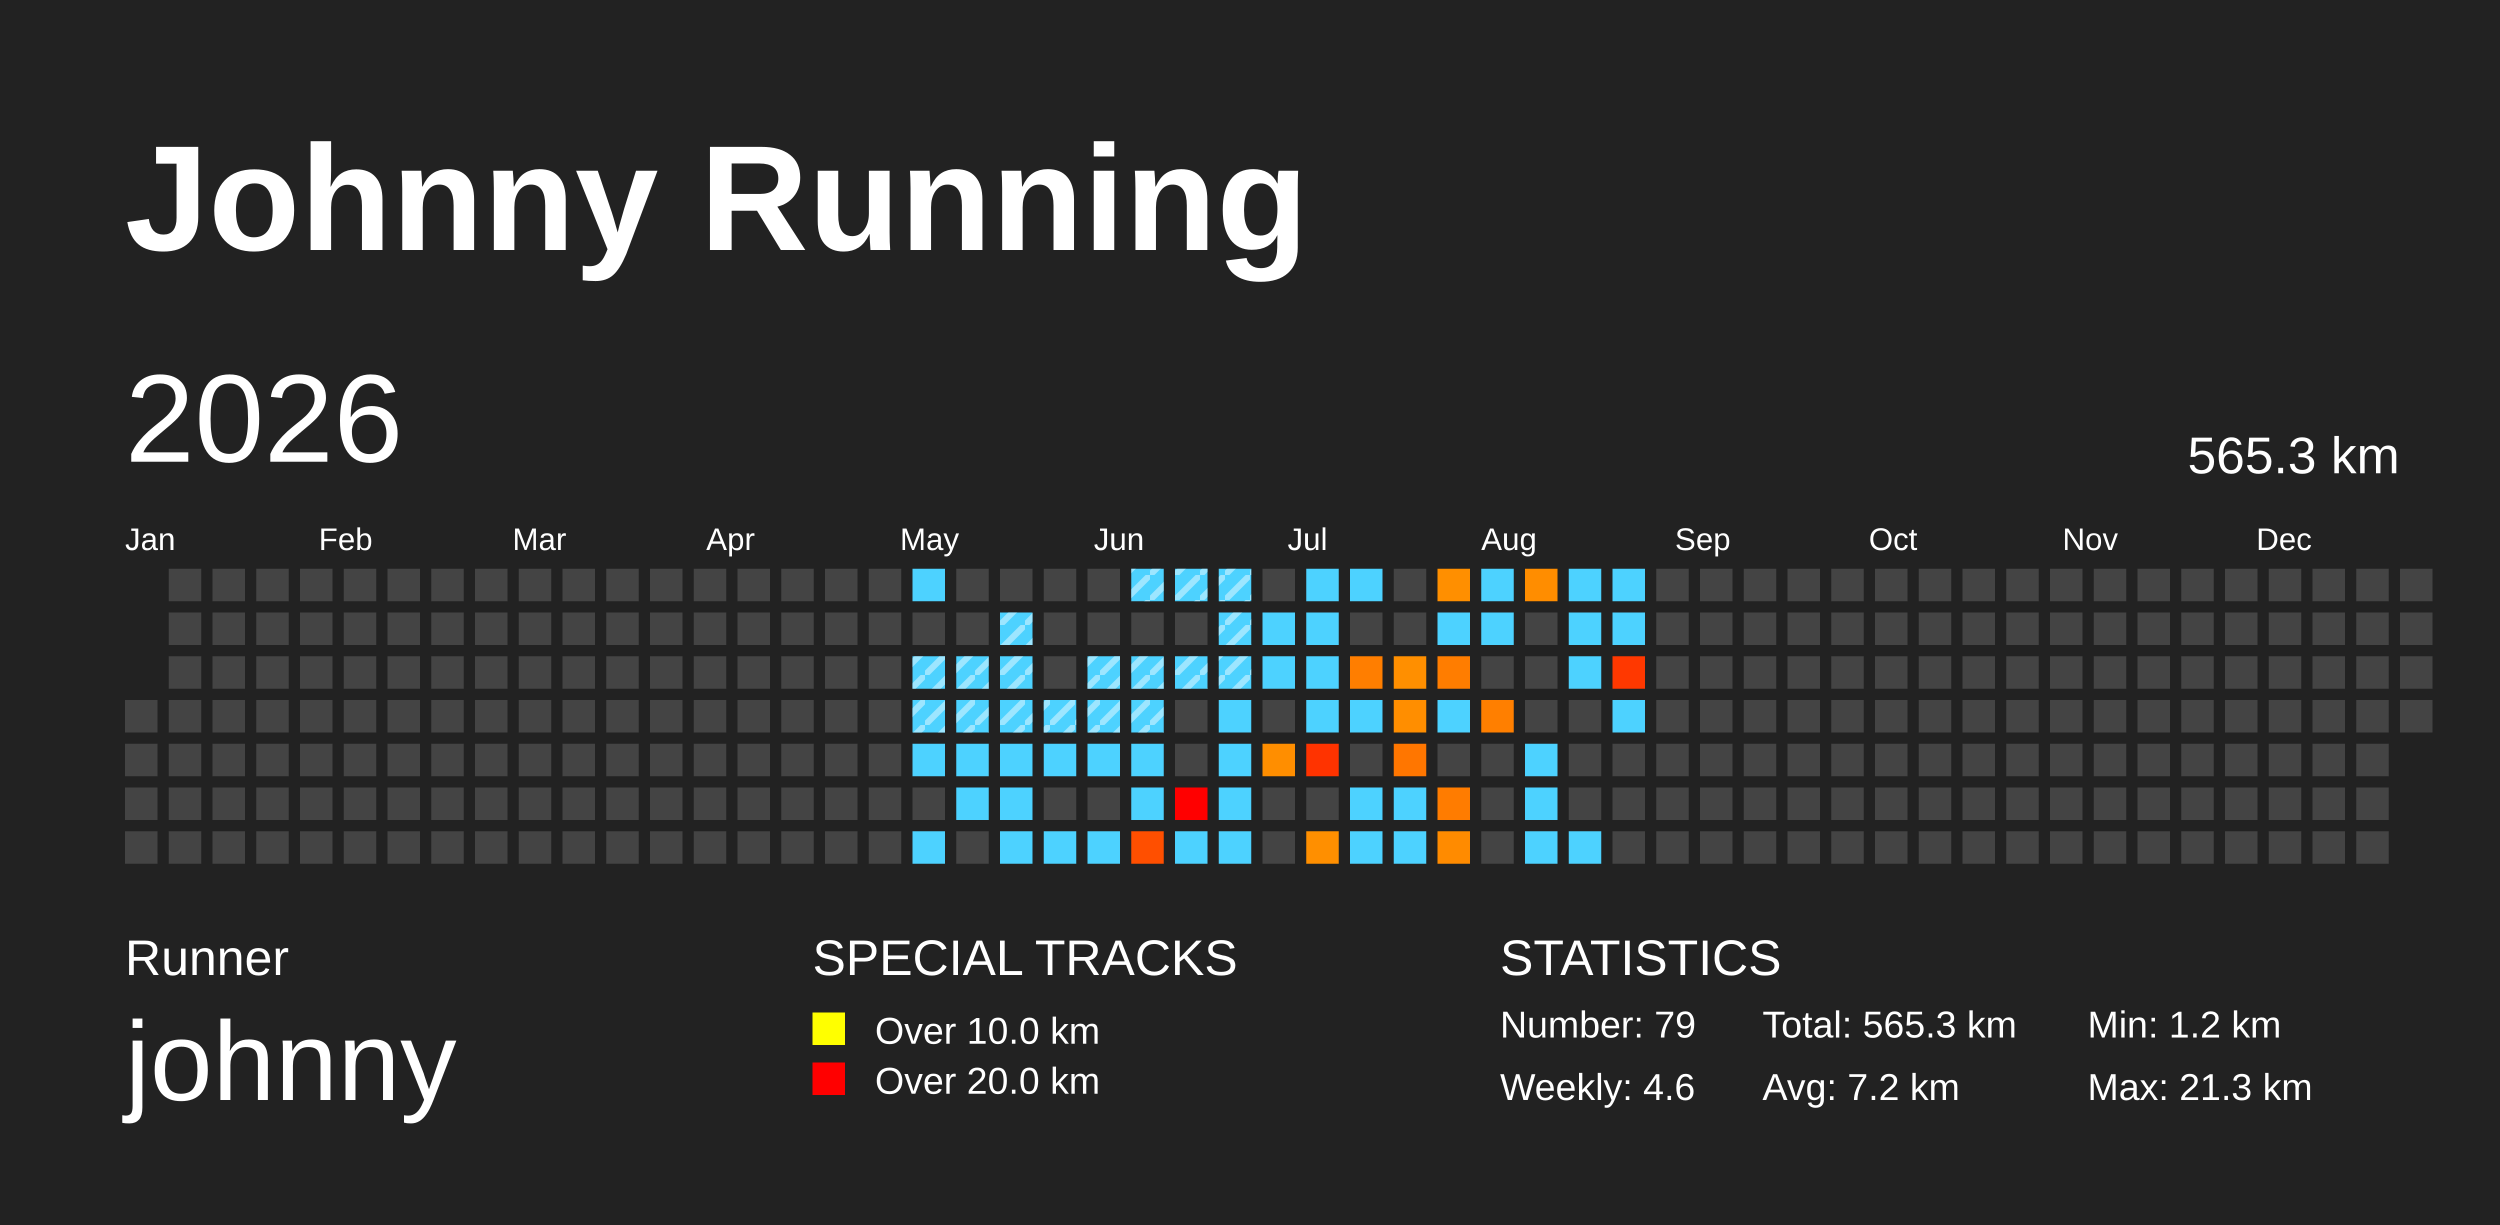
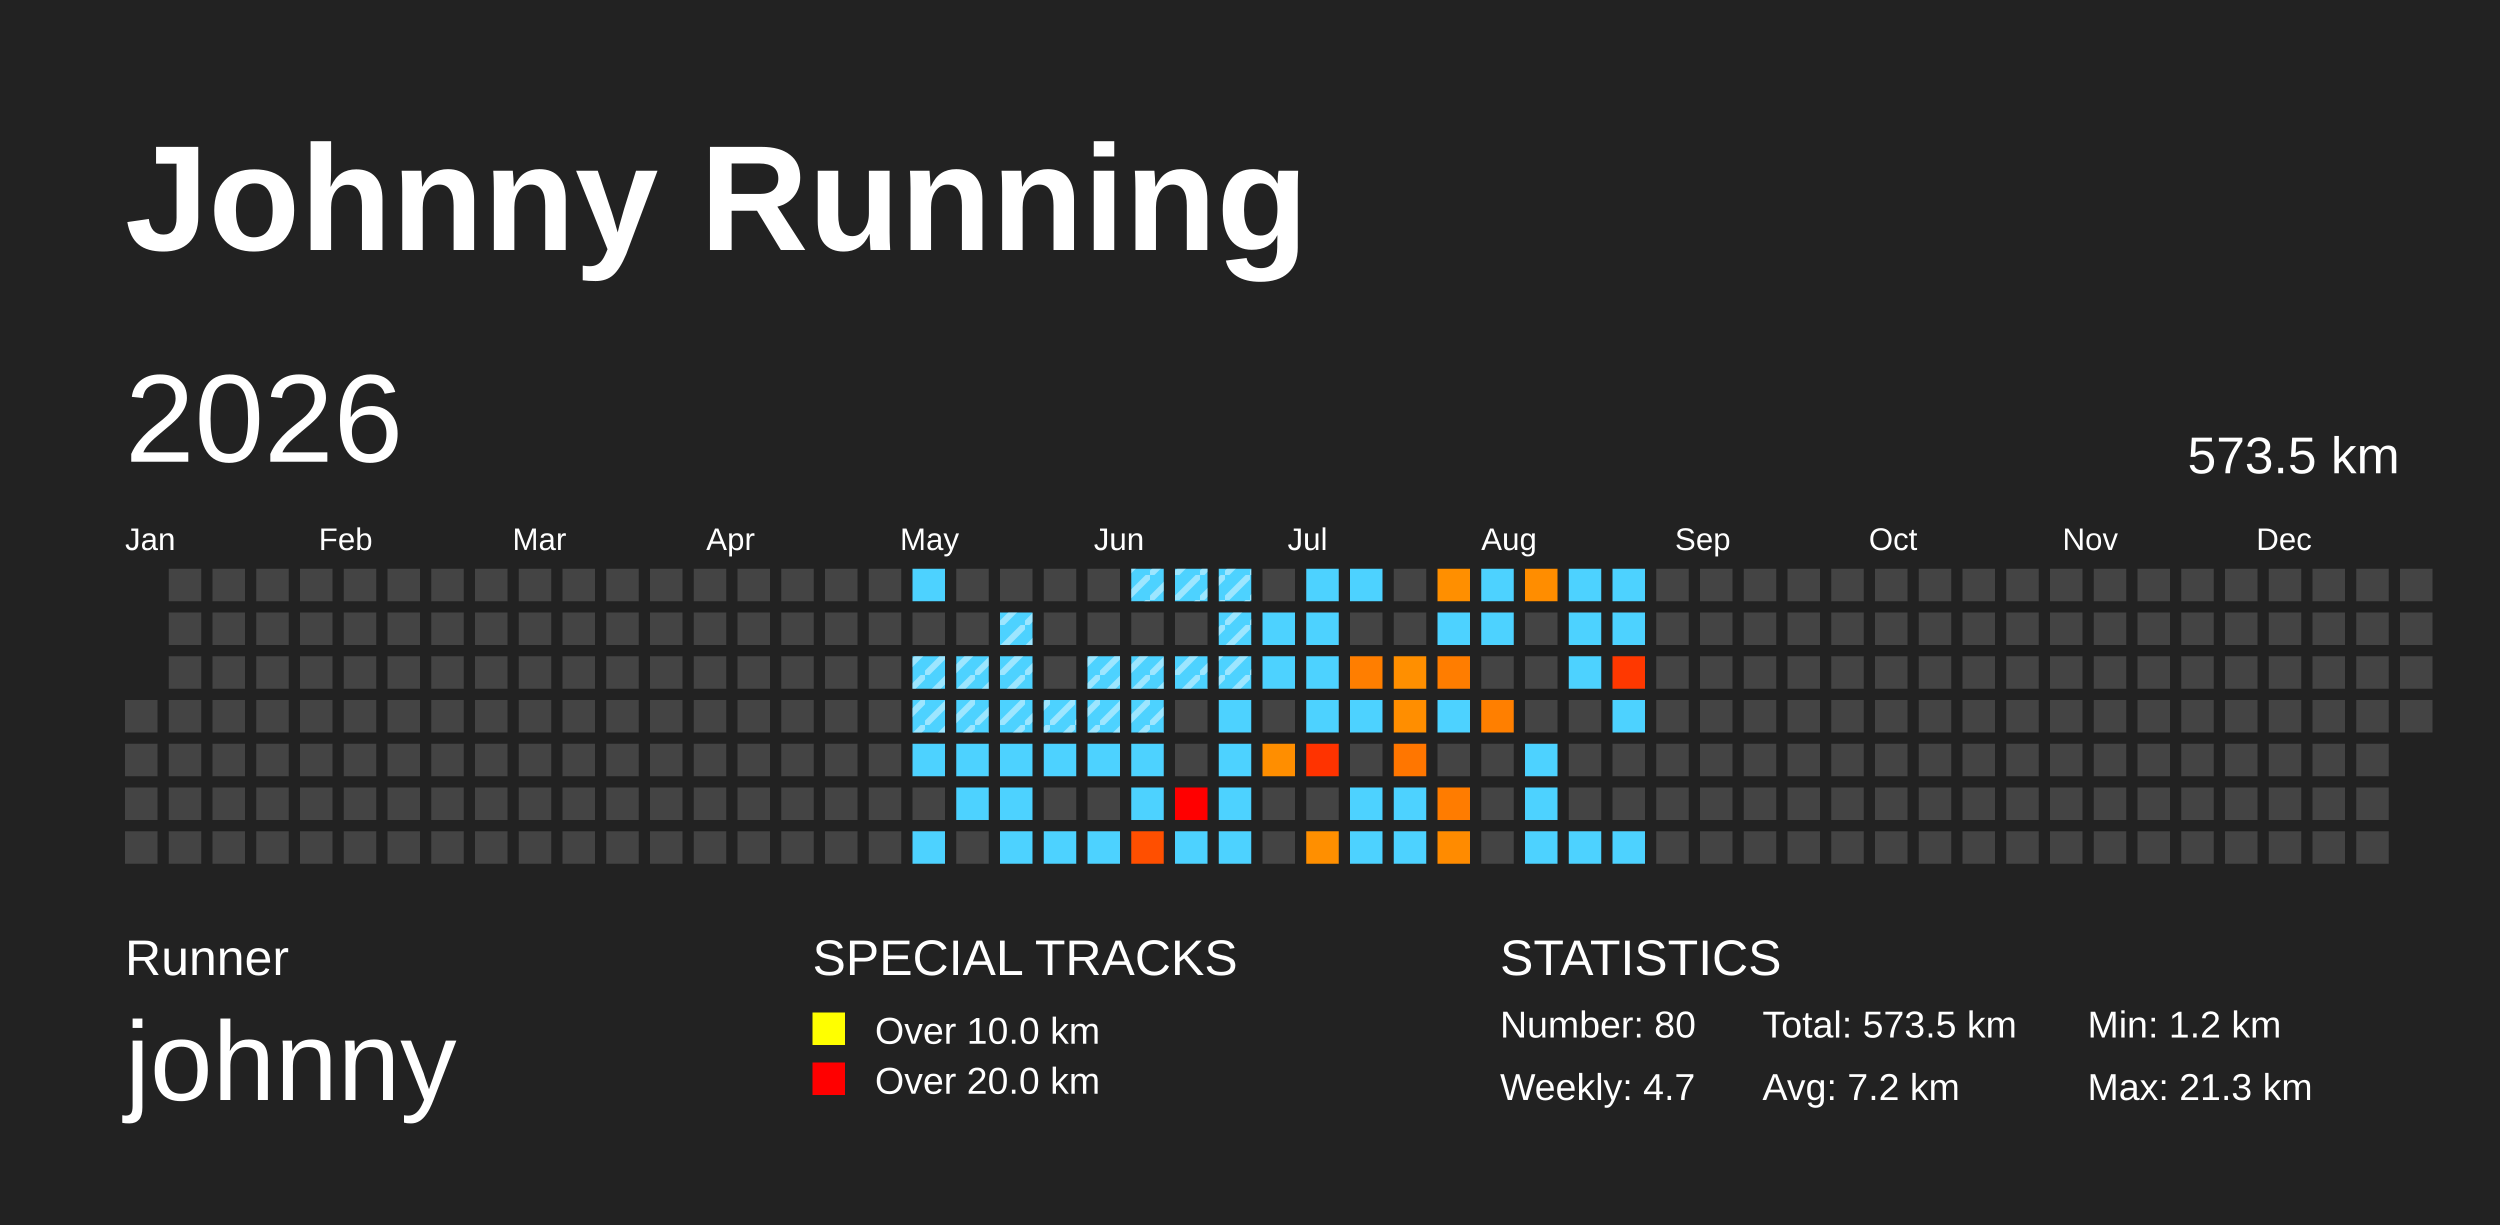
<svg xmlns="http://www.w3.org/2000/svg" baseProfile="full" height="98mm" version="1.1" viewBox="0,0,200,98" width="200mm">
  <defs>
    <pattern height="2" id="indoor-stripe" patternUnits="userSpaceOnUse" width="2">
      <line stroke="white" stroke-opacity="0.45" stroke-width="0.5" x1="0" x2="2" y1="2" y2="0" />
    </pattern>
  </defs>
  <rect fill="#222222" height="98" width="200" x="0" y="0" />
  <text fill="#FFFFFF" style="font-size:12px; font-family:Arial; font-weight:bold;" x="10" y="20">Johnny Running</text>
  <text fill="#FFFFFF" style="font-size:4px; font-family:Arial" x="10" y="78">Runner</text>
  <text fill="#FFFFFF" style="font-size:9px; font-family:Arial" x="10" y="88">johnny</text>
  <text fill="#FFFFFF" style="font-size:4px; font-family:Arial" x="65" y="78">SPECIAL TRACKS</text>
  <rect fill="yellow" height="2.6" width="2.6" x="65" y="81" />
  <text fill="#FFFFFF" style="font-size:3px; font-family:Arial" x="70" y="83.5">Over 10.0 km</text>
  <rect fill="red" height="2.6" width="2.6" x="65" y="85" />
  <text fill="#FFFFFF" style="font-size:3px; font-family:Arial" x="70" y="87.5">Over 20.0 km</text>
  <text fill="#FFFFFF" style="font-size:4px; font-family:Arial" x="120" y="78">STATISTICS</text>
-   <text fill="#FFFFFF" style="font-size:3px; font-family:Arial" x="120" y="83">Number: 79</text>
-   <text fill="#FFFFFF" style="font-size:3px; font-family:Arial" x="120" y="88">Weekly: 4.6</text>
-   <text fill="#FFFFFF" style="font-size:3px; font-family:Arial" x="141" y="83">Total: 565.3 km</text>
+   <text fill="#FFFFFF" style="font-size:3px; font-family:Arial" x="120" y="83">Number: 80</text>
+   <text fill="#FFFFFF" style="font-size:3px; font-family:Arial" x="120" y="88">Weekly: 4.7</text>
+   <text fill="#FFFFFF" style="font-size:3px; font-family:Arial" x="141" y="83">Total: 573.5 km</text>
  <text fill="#FFFFFF" style="font-size:3px; font-family:Arial" x="141" y="88">Avg: 7.2 km</text>
  <text fill="#FFFFFF" style="font-size:3px; font-family:Arial" x="167" y="83">Min: 1.2 km</text>
  <text fill="#FFFFFF" style="font-size:3px; font-family:Arial" x="167" y="88">Max: 21.3 km</text>
  <text dominant-baseline="hanging" fill="#FFFFFF" style="font-size:10.0px; font-family:Arial;" x="10" y="30">2026</text>
-   <text dominant-baseline="hanging" fill="#FFFFFF" style="font-size:4.125px; font-family:Arial;" x="175" y="35">565.3 km</text>
+   <text dominant-baseline="hanging" fill="#FFFFFF" style="font-size:4.125px; font-family:Arial;" x="175" y="35">573.5 km</text>
  <text fill="#FFFFFF" style="font-size:2.5px; font-family:Arial" x="10.0" y="44">Jan</text>
  <text fill="#FFFFFF" style="font-size:2.5px; font-family:Arial" x="25.5" y="44">Feb</text>
  <text fill="#FFFFFF" style="font-size:2.5px; font-family:Arial" x="41.0" y="44">Mar</text>
  <text fill="#FFFFFF" style="font-size:2.5px; font-family:Arial" x="56.5" y="44">Apr</text>
  <text fill="#FFFFFF" style="font-size:2.5px; font-family:Arial" x="72.0" y="44">May</text>
  <text fill="#FFFFFF" style="font-size:2.5px; font-family:Arial" x="87.5" y="44">Jun</text>
  <text fill="#FFFFFF" style="font-size:2.5px; font-family:Arial" x="103.0" y="44">Jul</text>
  <text fill="#FFFFFF" style="font-size:2.5px; font-family:Arial" x="118.5" y="44">Aug</text>
  <text fill="#FFFFFF" style="font-size:2.5px; font-family:Arial" x="134.0" y="44">Sep</text>
  <text fill="#FFFFFF" style="font-size:2.5px; font-family:Arial" x="149.5" y="44">Oct</text>
  <text fill="#FFFFFF" style="font-size:2.5px; font-family:Arial" x="165.0" y="44">Nov</text>
  <text fill="#FFFFFF" style="font-size:2.5px; font-family:Arial" x="180.5" y="44">Dec</text>
  <rect fill="#444444" height="2.6" width="2.6" x="10.0" y="56.0" />
  <rect fill="#444444" height="2.6" width="2.6" x="10.0" y="59.5" />
  <rect fill="#444444" height="2.6" width="2.6" x="10.0" y="63.0" />
  <rect fill="#444444" height="2.6" width="2.6" x="10.0" y="66.5" />
  <rect fill="#444444" height="2.6" width="2.6" x="13.5" y="45.5" />
  <rect fill="#444444" height="2.6" width="2.6" x="13.5" y="49.0" />
  <rect fill="#444444" height="2.6" width="2.6" x="13.5" y="52.5" />
  <rect fill="#444444" height="2.6" width="2.6" x="13.5" y="56.0" />
  <rect fill="#444444" height="2.6" width="2.6" x="13.5" y="59.5" />
  <rect fill="#444444" height="2.6" width="2.6" x="13.5" y="63.0" />
  <rect fill="#444444" height="2.6" width="2.6" x="13.5" y="66.5" />
  <rect fill="#444444" height="2.6" width="2.6" x="17.0" y="45.5" />
  <rect fill="#444444" height="2.6" width="2.6" x="17.0" y="49.0" />
  <rect fill="#444444" height="2.6" width="2.6" x="17.0" y="52.5" />
  <rect fill="#444444" height="2.6" width="2.6" x="17.0" y="56.0" />
  <rect fill="#444444" height="2.6" width="2.6" x="17.0" y="59.5" />
  <rect fill="#444444" height="2.6" width="2.6" x="17.0" y="63.0" />
  <rect fill="#444444" height="2.6" width="2.6" x="17.0" y="66.5" />
  <rect fill="#444444" height="2.6" width="2.6" x="20.5" y="45.5" />
  <rect fill="#444444" height="2.6" width="2.6" x="20.5" y="49.0" />
  <rect fill="#444444" height="2.6" width="2.6" x="20.5" y="52.5" />
  <rect fill="#444444" height="2.6" width="2.6" x="20.5" y="56.0" />
  <rect fill="#444444" height="2.6" width="2.6" x="20.5" y="59.5" />
  <rect fill="#444444" height="2.6" width="2.6" x="20.5" y="63.0" />
  <rect fill="#444444" height="2.6" width="2.6" x="20.5" y="66.5" />
  <rect fill="#444444" height="2.6" width="2.6" x="24.0" y="45.5" />
  <rect fill="#444444" height="2.6" width="2.6" x="24.0" y="49.0" />
  <rect fill="#444444" height="2.6" width="2.6" x="24.0" y="52.5" />
  <rect fill="#444444" height="2.6" width="2.6" x="24.0" y="56.0" />
  <rect fill="#444444" height="2.6" width="2.6" x="24.0" y="59.5" />
  <rect fill="#444444" height="2.6" width="2.6" x="24.0" y="63.0" />
  <rect fill="#444444" height="2.6" width="2.6" x="24.0" y="66.5" />
  <rect fill="#444444" height="2.6" width="2.6" x="27.5" y="45.5" />
  <rect fill="#444444" height="2.6" width="2.6" x="27.5" y="49.0" />
  <rect fill="#444444" height="2.6" width="2.6" x="27.5" y="52.5" />
  <rect fill="#444444" height="2.6" width="2.6" x="27.5" y="56.0" />
  <rect fill="#444444" height="2.6" width="2.6" x="27.5" y="59.5" />
  <rect fill="#444444" height="2.6" width="2.6" x="27.5" y="63.0" />
  <rect fill="#444444" height="2.6" width="2.6" x="27.5" y="66.5" />
  <rect fill="#444444" height="2.6" width="2.6" x="31.0" y="45.5" />
  <rect fill="#444444" height="2.6" width="2.6" x="31.0" y="49.0" />
  <rect fill="#444444" height="2.6" width="2.6" x="31.0" y="52.5" />
  <rect fill="#444444" height="2.6" width="2.6" x="31.0" y="56.0" />
  <rect fill="#444444" height="2.6" width="2.6" x="31.0" y="59.5" />
  <rect fill="#444444" height="2.6" width="2.6" x="31.0" y="63.0" />
  <rect fill="#444444" height="2.6" width="2.6" x="31.0" y="66.5" />
  <rect fill="#444444" height="2.6" width="2.6" x="34.5" y="45.5" />
  <rect fill="#444444" height="2.6" width="2.6" x="34.5" y="49.0" />
  <rect fill="#444444" height="2.6" width="2.6" x="34.5" y="52.5" />
  <rect fill="#444444" height="2.6" width="2.6" x="34.5" y="56.0" />
  <rect fill="#444444" height="2.6" width="2.6" x="34.5" y="59.5" />
  <rect fill="#444444" height="2.6" width="2.6" x="34.5" y="63.0" />
  <rect fill="#444444" height="2.6" width="2.6" x="34.5" y="66.5" />
  <rect fill="#444444" height="2.6" width="2.6" x="38.0" y="45.5" />
  <rect fill="#444444" height="2.6" width="2.6" x="38.0" y="49.0" />
  <rect fill="#444444" height="2.6" width="2.6" x="38.0" y="52.5" />
  <rect fill="#444444" height="2.6" width="2.6" x="38.0" y="56.0" />
  <rect fill="#444444" height="2.6" width="2.6" x="38.0" y="59.5" />
  <rect fill="#444444" height="2.6" width="2.6" x="38.0" y="63.0" />
  <rect fill="#444444" height="2.6" width="2.6" x="38.0" y="66.5" />
  <rect fill="#444444" height="2.6" width="2.6" x="41.5" y="45.5" />
  <rect fill="#444444" height="2.6" width="2.6" x="41.5" y="49.0" />
  <rect fill="#444444" height="2.6" width="2.6" x="41.5" y="52.5" />
  <rect fill="#444444" height="2.6" width="2.6" x="41.5" y="56.0" />
  <rect fill="#444444" height="2.6" width="2.6" x="41.5" y="59.5" />
  <rect fill="#444444" height="2.6" width="2.6" x="41.5" y="63.0" />
  <rect fill="#444444" height="2.6" width="2.6" x="41.5" y="66.5" />
  <rect fill="#444444" height="2.6" width="2.6" x="45.0" y="45.5" />
  <rect fill="#444444" height="2.6" width="2.6" x="45.0" y="49.0" />
  <rect fill="#444444" height="2.6" width="2.6" x="45.0" y="52.5" />
  <rect fill="#444444" height="2.6" width="2.6" x="45.0" y="56.0" />
  <rect fill="#444444" height="2.6" width="2.6" x="45.0" y="59.5" />
  <rect fill="#444444" height="2.6" width="2.6" x="45.0" y="63.0" />
  <rect fill="#444444" height="2.6" width="2.6" x="45.0" y="66.5" />
  <rect fill="#444444" height="2.6" width="2.6" x="48.5" y="45.5" />
  <rect fill="#444444" height="2.6" width="2.6" x="48.5" y="49.0" />
  <rect fill="#444444" height="2.6" width="2.6" x="48.5" y="52.5" />
  <rect fill="#444444" height="2.6" width="2.6" x="48.5" y="56.0" />
  <rect fill="#444444" height="2.6" width="2.6" x="48.5" y="59.5" />
  <rect fill="#444444" height="2.6" width="2.6" x="48.5" y="63.0" />
  <rect fill="#444444" height="2.6" width="2.6" x="48.5" y="66.5" />
  <rect fill="#444444" height="2.6" width="2.6" x="52.0" y="45.5" />
  <rect fill="#444444" height="2.6" width="2.6" x="52.0" y="49.0" />
  <rect fill="#444444" height="2.6" width="2.6" x="52.0" y="52.5" />
  <rect fill="#444444" height="2.6" width="2.6" x="52.0" y="56.0" />
  <rect fill="#444444" height="2.6" width="2.6" x="52.0" y="59.5" />
  <rect fill="#444444" height="2.6" width="2.6" x="52.0" y="63.0" />
  <rect fill="#444444" height="2.6" width="2.6" x="52.0" y="66.5" />
  <rect fill="#444444" height="2.6" width="2.6" x="55.5" y="45.5" />
  <rect fill="#444444" height="2.6" width="2.6" x="55.5" y="49.0" />
  <rect fill="#444444" height="2.6" width="2.6" x="55.5" y="52.5" />
  <rect fill="#444444" height="2.6" width="2.6" x="55.5" y="56.0" />
  <rect fill="#444444" height="2.6" width="2.6" x="55.5" y="59.5" />
  <rect fill="#444444" height="2.6" width="2.6" x="55.5" y="63.0" />
  <rect fill="#444444" height="2.6" width="2.6" x="55.5" y="66.5" />
  <rect fill="#444444" height="2.6" width="2.6" x="59.0" y="45.5" />
  <rect fill="#444444" height="2.6" width="2.6" x="59.0" y="49.0" />
  <rect fill="#444444" height="2.6" width="2.6" x="59.0" y="52.5" />
  <rect fill="#444444" height="2.6" width="2.6" x="59.0" y="56.0" />
  <rect fill="#444444" height="2.6" width="2.6" x="59.0" y="59.5" />
  <rect fill="#444444" height="2.6" width="2.6" x="59.0" y="63.0" />
  <rect fill="#444444" height="2.6" width="2.6" x="59.0" y="66.5" />
  <rect fill="#444444" height="2.6" width="2.6" x="62.5" y="45.5" />
  <rect fill="#444444" height="2.6" width="2.6" x="62.5" y="49.0" />
  <rect fill="#444444" height="2.6" width="2.6" x="62.5" y="52.5" />
  <rect fill="#444444" height="2.6" width="2.6" x="62.5" y="56.0" />
  <rect fill="#444444" height="2.6" width="2.6" x="62.5" y="59.5" />
  <rect fill="#444444" height="2.6" width="2.6" x="62.5" y="63.0" />
  <rect fill="#444444" height="2.6" width="2.6" x="62.5" y="66.5" />
  <rect fill="#444444" height="2.6" width="2.6" x="66.0" y="45.5" />
  <rect fill="#444444" height="2.6" width="2.6" x="66.0" y="49.0" />
  <rect fill="#444444" height="2.6" width="2.6" x="66.0" y="52.5" />
  <rect fill="#444444" height="2.6" width="2.6" x="66.0" y="56.0" />
  <rect fill="#444444" height="2.6" width="2.6" x="66.0" y="59.5" />
  <rect fill="#444444" height="2.6" width="2.6" x="66.0" y="63.0" />
  <rect fill="#444444" height="2.6" width="2.6" x="66.0" y="66.5" />
  <rect fill="#444444" height="2.6" width="2.6" x="69.5" y="45.5" />
  <rect fill="#444444" height="2.6" width="2.6" x="69.5" y="49.0" />
  <rect fill="#444444" height="2.6" width="2.6" x="69.5" y="52.5" />
  <rect fill="#444444" height="2.6" width="2.6" x="69.5" y="56.0" />
  <rect fill="#444444" height="2.6" width="2.6" x="69.5" y="59.5" />
  <rect fill="#444444" height="2.6" width="2.6" x="69.5" y="63.0" />
  <rect fill="#444444" height="2.6" width="2.6" x="69.5" y="66.5" />
  <rect fill="#4dd2ff" height="2.6" width="2.6" x="73.0" y="45.5" />
  <rect fill="#444444" height="2.6" width="2.6" x="73.0" y="49.0" />
  <rect fill="#4dd2ff" height="2.6" width="2.6" x="73.0" y="52.5" />
  <rect fill="url(#indoor-stripe)" height="2.6" style="pointer-events: none;" width="2.6" x="73.0" y="52.5" />
  <rect fill="#4dd2ff" height="2.6" width="2.6" x="73.0" y="56.0" />
  <rect fill="url(#indoor-stripe)" height="2.6" style="pointer-events: none;" width="2.6" x="73.0" y="56.0" />
  <rect fill="#4dd2ff" height="2.6" width="2.6" x="73.0" y="59.5" />
  <rect fill="#444444" height="2.6" width="2.6" x="73.0" y="63.0" />
  <rect fill="#4dd2ff" height="2.6" width="2.6" x="73.0" y="66.5" />
  <rect fill="#444444" height="2.6" width="2.6" x="76.5" y="45.5" />
  <rect fill="#444444" height="2.6" width="2.6" x="76.5" y="49.0" />
  <rect fill="#4dd2ff" height="2.6" width="2.6" x="76.5" y="52.5" />
  <rect fill="url(#indoor-stripe)" height="2.6" style="pointer-events: none;" width="2.6" x="76.5" y="52.5" />
  <rect fill="#4dd2ff" height="2.6" width="2.6" x="76.5" y="56.0" />
  <rect fill="url(#indoor-stripe)" height="2.6" style="pointer-events: none;" width="2.6" x="76.5" y="56.0" />
  <rect fill="#4dd2ff" height="2.6" width="2.6" x="76.5" y="59.5" />
  <rect fill="#4dd2ff" height="2.6" width="2.6" x="76.5" y="63.0" />
  <rect fill="#444444" height="2.6" width="2.6" x="76.5" y="66.5" />
  <rect fill="#444444" height="2.6" width="2.6" x="80.0" y="45.5" />
  <rect fill="#4dd2ff" height="2.6" width="2.6" x="80.0" y="49.0" />
  <rect fill="url(#indoor-stripe)" height="2.6" style="pointer-events: none;" width="2.6" x="80.0" y="49.0" />
  <rect fill="#4dd2ff" height="2.6" width="2.6" x="80.0" y="52.5" />
  <rect fill="url(#indoor-stripe)" height="2.6" style="pointer-events: none;" width="2.6" x="80.0" y="52.5" />
  <rect fill="#4dd2ff" height="2.6" width="2.6" x="80.0" y="56.0" />
  <rect fill="url(#indoor-stripe)" height="2.6" style="pointer-events: none;" width="2.6" x="80.0" y="56.0" />
  <rect fill="#4dd2ff" height="2.6" width="2.6" x="80.0" y="59.5" />
  <rect fill="#4dd2ff" height="2.6" width="2.6" x="80.0" y="63.0" />
  <rect fill="#4dd2ff" height="2.6" width="2.6" x="80.0" y="66.5" />
  <rect fill="#444444" height="2.6" width="2.6" x="83.5" y="45.5" />
  <rect fill="#444444" height="2.6" width="2.6" x="83.5" y="49.0" />
  <rect fill="#444444" height="2.6" width="2.6" x="83.5" y="52.5" />
  <rect fill="#4dd2ff" height="2.6" width="2.6" x="83.5" y="56.0" />
  <rect fill="url(#indoor-stripe)" height="2.6" style="pointer-events: none;" width="2.6" x="83.5" y="56.0" />
  <rect fill="#4dd2ff" height="2.6" width="2.6" x="83.5" y="59.5" />
  <rect fill="#444444" height="2.6" width="2.6" x="83.5" y="63.0" />
  <rect fill="#4dd2ff" height="2.6" width="2.6" x="83.5" y="66.5" />
  <rect fill="#444444" height="2.6" width="2.6" x="87.0" y="45.5" />
  <rect fill="#444444" height="2.6" width="2.6" x="87.0" y="49.0" />
  <rect fill="#4dd2ff" height="2.6" width="2.6" x="87.0" y="52.5" />
  <rect fill="url(#indoor-stripe)" height="2.6" style="pointer-events: none;" width="2.6" x="87.0" y="52.5" />
  <rect fill="#4dd2ff" height="2.6" width="2.6" x="87.0" y="56.0" />
  <rect fill="url(#indoor-stripe)" height="2.6" style="pointer-events: none;" width="2.6" x="87.0" y="56.0" />
  <rect fill="#4dd2ff" height="2.6" width="2.6" x="87.0" y="59.5" />
  <rect fill="#444444" height="2.6" width="2.6" x="87.0" y="63.0" />
  <rect fill="#4dd2ff" height="2.6" width="2.6" x="87.0" y="66.5" />
  <rect fill="#4dd2ff" height="2.6" width="2.6" x="90.5" y="45.5" />
  <rect fill="url(#indoor-stripe)" height="2.6" style="pointer-events: none;" width="2.6" x="90.5" y="45.5" />
  <rect fill="#444444" height="2.6" width="2.6" x="90.5" y="49.0" />
  <rect fill="#4dd2ff" height="2.6" width="2.6" x="90.5" y="52.5" />
  <rect fill="url(#indoor-stripe)" height="2.6" style="pointer-events: none;" width="2.6" x="90.5" y="52.5" />
  <rect fill="#4dd2ff" height="2.6" width="2.6" x="90.5" y="56.0" />
  <rect fill="url(#indoor-stripe)" height="2.6" style="pointer-events: none;" width="2.6" x="90.5" y="56.0" />
  <rect fill="#4dd2ff" height="2.6" width="2.6" x="90.5" y="59.5" />
  <rect fill="#4dd2ff" height="2.6" width="2.6" x="90.5" y="63.0" />
  <rect fill="#ff4f00" height="2.6" width="2.6" x="90.5" y="66.5" />
  <rect fill="#4dd2ff" height="2.6" width="2.6" x="94.0" y="45.5" />
  <rect fill="url(#indoor-stripe)" height="2.6" style="pointer-events: none;" width="2.6" x="94.0" y="45.5" />
  <rect fill="#444444" height="2.6" width="2.6" x="94.0" y="49.0" />
  <rect fill="#4dd2ff" height="2.6" width="2.6" x="94.0" y="52.5" />
  <rect fill="url(#indoor-stripe)" height="2.6" style="pointer-events: none;" width="2.6" x="94.0" y="52.5" />
  <rect fill="#444444" height="2.6" width="2.6" x="94.0" y="56.0" />
  <rect fill="#444444" height="2.6" width="2.6" x="94.0" y="59.5" />
  <rect fill="red" height="2.6" width="2.6" x="94.0" y="63.0" />
  <rect fill="#4dd2ff" height="2.6" width="2.6" x="94.0" y="66.5" />
  <rect fill="#4dd2ff" height="2.6" width="2.6" x="97.5" y="45.5" />
  <rect fill="url(#indoor-stripe)" height="2.6" style="pointer-events: none;" width="2.6" x="97.5" y="45.5" />
  <rect fill="#4dd2ff" height="2.6" width="2.6" x="97.5" y="49.0" />
  <rect fill="url(#indoor-stripe)" height="2.6" style="pointer-events: none;" width="2.6" x="97.5" y="49.0" />
  <rect fill="#4dd2ff" height="2.6" width="2.6" x="97.5" y="52.5" />
  <rect fill="url(#indoor-stripe)" height="2.6" style="pointer-events: none;" width="2.6" x="97.5" y="52.5" />
  <rect fill="#4dd2ff" height="2.6" width="2.6" x="97.5" y="56.0" />
  <rect fill="#4dd2ff" height="2.6" width="2.6" x="97.5" y="59.5" />
  <rect fill="#4dd2ff" height="2.6" width="2.6" x="97.5" y="63.0" />
  <rect fill="#4dd2ff" height="2.6" width="2.6" x="97.5" y="66.5" />
  <rect fill="#444444" height="2.6" width="2.6" x="101.0" y="45.5" />
  <rect fill="#4dd2ff" height="2.6" width="2.6" x="101.0" y="49.0" />
  <rect fill="#4dd2ff" height="2.6" width="2.6" x="101.0" y="52.5" />
  <rect fill="#444444" height="2.6" width="2.6" x="101.0" y="56.0" />
  <rect fill="#ff8e00" height="2.6" width="2.6" x="101.0" y="59.5" />
  <rect fill="#444444" height="2.6" width="2.6" x="101.0" y="63.0" />
  <rect fill="#444444" height="2.6" width="2.6" x="101.0" y="66.5" />
  <rect fill="#4dd2ff" height="2.6" width="2.6" x="104.5" y="45.5" />
  <rect fill="#4dd2ff" height="2.6" width="2.6" x="104.5" y="49.0" />
  <rect fill="#4dd2ff" height="2.6" width="2.6" x="104.5" y="52.5" />
  <rect fill="#4dd2ff" height="2.6" width="2.6" x="104.5" y="56.0" />
  <rect fill="#ff3300" height="2.6" width="2.6" x="104.5" y="59.5" />
  <rect fill="#444444" height="2.6" width="2.6" x="104.5" y="63.0" />
  <rect fill="#ff8f00" height="2.6" width="2.6" x="104.5" y="66.5" />
  <rect fill="#4dd2ff" height="2.6" width="2.6" x="108.0" y="45.5" />
  <rect fill="#444444" height="2.6" width="2.6" x="108.0" y="49.0" />
  <rect fill="#ff7e00" height="2.6" width="2.6" x="108.0" y="52.5" />
  <rect fill="#4dd2ff" height="2.6" width="2.6" x="108.0" y="56.0" />
  <rect fill="#444444" height="2.6" width="2.6" x="108.0" y="59.5" />
  <rect fill="#4dd2ff" height="2.6" width="2.6" x="108.0" y="63.0" />
  <rect fill="#4dd2ff" height="2.6" width="2.6" x="108.0" y="66.5" />
  <rect fill="#444444" height="2.6" width="2.6" x="111.5" y="45.5" />
  <rect fill="#444444" height="2.6" width="2.6" x="111.5" y="49.0" />
  <rect fill="#ff8f00" height="2.6" width="2.6" x="111.5" y="52.5" />
  <rect fill="#ff8e00" height="2.6" width="2.6" x="111.5" y="56.0" />
  <rect fill="#ff7600" height="2.6" width="2.6" x="111.5" y="59.5" />
  <rect fill="#4dd2ff" height="2.6" width="2.6" x="111.5" y="63.0" />
  <rect fill="#4dd2ff" height="2.6" width="2.6" x="111.5" y="66.5" />
  <rect fill="#ff8f00" height="2.6" width="2.6" x="115.0" y="45.5" />
  <rect fill="#4dd2ff" height="2.6" width="2.6" x="115.0" y="49.0" />
  <rect fill="#ff7d00" height="2.6" width="2.6" x="115.0" y="52.5" />
  <rect fill="#4dd2ff" height="2.6" width="2.6" x="115.0" y="56.0" />
  <rect fill="#444444" height="2.6" width="2.6" x="115.0" y="59.5" />
  <rect fill="#ff7c00" height="2.6" width="2.6" x="115.0" y="63.0" />
  <rect fill="#ff8b00" height="2.6" width="2.6" x="115.0" y="66.5" />
  <rect fill="#4dd2ff" height="2.6" width="2.6" x="118.5" y="45.5" />
  <rect fill="#4dd2ff" height="2.6" width="2.6" x="118.5" y="49.0" />
  <rect fill="#444444" height="2.6" width="2.6" x="118.5" y="52.5" />
  <rect fill="#ff7f00" height="2.6" width="2.6" x="118.5" y="56.0" />
  <rect fill="#444444" height="2.6" width="2.6" x="118.5" y="59.5" />
  <rect fill="#444444" height="2.6" width="2.6" x="118.5" y="63.0" />
  <rect fill="#444444" height="2.6" width="2.6" x="118.5" y="66.5" />
  <rect fill="#ff8d00" height="2.6" width="2.6" x="122.0" y="45.5" />
  <rect fill="#444444" height="2.6" width="2.6" x="122.0" y="49.0" />
  <rect fill="#444444" height="2.6" width="2.6" x="122.0" y="52.5" />
  <rect fill="#444444" height="2.6" width="2.6" x="122.0" y="56.0" />
  <rect fill="#4dd2ff" height="2.6" width="2.6" x="122.0" y="59.5" />
  <rect fill="#4dd2ff" height="2.6" width="2.6" x="122.0" y="63.0" />
  <rect fill="#4dd2ff" height="2.6" width="2.6" x="122.0" y="66.5" />
  <rect fill="#4dd2ff" height="2.6" width="2.6" x="125.5" y="45.5" />
  <rect fill="#4dd2ff" height="2.6" width="2.6" x="125.5" y="49.0" />
  <rect fill="#4dd2ff" height="2.6" width="2.6" x="125.5" y="52.5" />
  <rect fill="#444444" height="2.6" width="2.6" x="125.5" y="56.0" />
  <rect fill="#444444" height="2.6" width="2.6" x="125.5" y="59.5" />
  <rect fill="#444444" height="2.6" width="2.6" x="125.5" y="63.0" />
  <rect fill="#4dd2ff" height="2.6" width="2.6" x="125.5" y="66.5" />
  <rect fill="#4dd2ff" height="2.6" width="2.6" x="129.0" y="45.5" />
  <rect fill="#4dd2ff" height="2.6" width="2.6" x="129.0" y="49.0" />
  <rect fill="#ff3800" height="2.6" width="2.6" x="129.0" y="52.5" />
  <rect fill="#4dd2ff" height="2.6" width="2.6" x="129.0" y="56.0" />
  <rect fill="#444444" height="2.6" width="2.6" x="129.0" y="59.5" />
  <rect fill="#444444" height="2.6" width="2.6" x="129.0" y="63.0" />
-   <rect fill="#444444" height="2.6" width="2.6" x="129.0" y="66.5" />
+   <rect fill="#4dd2ff" height="2.6" width="2.6" x="129.0" y="66.5" />
  <rect fill="#444444" height="2.6" width="2.6" x="132.5" y="45.5" />
  <rect fill="#444444" height="2.6" width="2.6" x="132.5" y="49.0" />
  <rect fill="#444444" height="2.6" width="2.6" x="132.5" y="52.5" />
  <rect fill="#444444" height="2.6" width="2.6" x="132.5" y="56.0" />
  <rect fill="#444444" height="2.6" width="2.6" x="132.5" y="59.5" />
  <rect fill="#444444" height="2.6" width="2.6" x="132.5" y="63.0" />
  <rect fill="#444444" height="2.6" width="2.6" x="132.5" y="66.5" />
  <rect fill="#444444" height="2.6" width="2.6" x="136.0" y="45.5" />
  <rect fill="#444444" height="2.6" width="2.6" x="136.0" y="49.0" />
  <rect fill="#444444" height="2.6" width="2.6" x="136.0" y="52.5" />
  <rect fill="#444444" height="2.6" width="2.6" x="136.0" y="56.0" />
  <rect fill="#444444" height="2.6" width="2.6" x="136.0" y="59.5" />
  <rect fill="#444444" height="2.6" width="2.6" x="136.0" y="63.0" />
  <rect fill="#444444" height="2.6" width="2.6" x="136.0" y="66.5" />
  <rect fill="#444444" height="2.6" width="2.6" x="139.5" y="45.5" />
  <rect fill="#444444" height="2.6" width="2.6" x="139.5" y="49.0" />
  <rect fill="#444444" height="2.6" width="2.6" x="139.5" y="52.5" />
  <rect fill="#444444" height="2.6" width="2.6" x="139.5" y="56.0" />
  <rect fill="#444444" height="2.6" width="2.6" x="139.5" y="59.5" />
  <rect fill="#444444" height="2.6" width="2.6" x="139.5" y="63.0" />
  <rect fill="#444444" height="2.6" width="2.6" x="139.5" y="66.5" />
  <rect fill="#444444" height="2.6" width="2.6" x="143.0" y="45.5" />
  <rect fill="#444444" height="2.6" width="2.6" x="143.0" y="49.0" />
  <rect fill="#444444" height="2.6" width="2.6" x="143.0" y="52.5" />
  <rect fill="#444444" height="2.6" width="2.6" x="143.0" y="56.0" />
  <rect fill="#444444" height="2.6" width="2.6" x="143.0" y="59.5" />
  <rect fill="#444444" height="2.6" width="2.6" x="143.0" y="63.0" />
  <rect fill="#444444" height="2.6" width="2.6" x="143.0" y="66.5" />
  <rect fill="#444444" height="2.6" width="2.6" x="146.5" y="45.5" />
  <rect fill="#444444" height="2.6" width="2.6" x="146.5" y="49.0" />
  <rect fill="#444444" height="2.6" width="2.6" x="146.5" y="52.5" />
  <rect fill="#444444" height="2.6" width="2.6" x="146.5" y="56.0" />
  <rect fill="#444444" height="2.6" width="2.6" x="146.5" y="59.5" />
  <rect fill="#444444" height="2.6" width="2.6" x="146.5" y="63.0" />
  <rect fill="#444444" height="2.6" width="2.6" x="146.5" y="66.5" />
  <rect fill="#444444" height="2.6" width="2.6" x="150.0" y="45.5" />
  <rect fill="#444444" height="2.6" width="2.6" x="150.0" y="49.0" />
  <rect fill="#444444" height="2.6" width="2.6" x="150.0" y="52.5" />
  <rect fill="#444444" height="2.6" width="2.6" x="150.0" y="56.0" />
  <rect fill="#444444" height="2.6" width="2.6" x="150.0" y="59.5" />
  <rect fill="#444444" height="2.6" width="2.6" x="150.0" y="63.0" />
  <rect fill="#444444" height="2.6" width="2.6" x="150.0" y="66.5" />
  <rect fill="#444444" height="2.6" width="2.6" x="153.5" y="45.5" />
  <rect fill="#444444" height="2.6" width="2.6" x="153.5" y="49.0" />
  <rect fill="#444444" height="2.6" width="2.6" x="153.5" y="52.5" />
  <rect fill="#444444" height="2.6" width="2.6" x="153.5" y="56.0" />
  <rect fill="#444444" height="2.6" width="2.6" x="153.5" y="59.5" />
  <rect fill="#444444" height="2.6" width="2.6" x="153.5" y="63.0" />
  <rect fill="#444444" height="2.6" width="2.6" x="153.5" y="66.5" />
  <rect fill="#444444" height="2.6" width="2.6" x="157.0" y="45.5" />
  <rect fill="#444444" height="2.6" width="2.6" x="157.0" y="49.0" />
  <rect fill="#444444" height="2.6" width="2.6" x="157.0" y="52.5" />
  <rect fill="#444444" height="2.6" width="2.6" x="157.0" y="56.0" />
  <rect fill="#444444" height="2.6" width="2.6" x="157.0" y="59.5" />
  <rect fill="#444444" height="2.6" width="2.6" x="157.0" y="63.0" />
  <rect fill="#444444" height="2.6" width="2.6" x="157.0" y="66.5" />
  <rect fill="#444444" height="2.6" width="2.6" x="160.5" y="45.5" />
  <rect fill="#444444" height="2.6" width="2.6" x="160.5" y="49.0" />
  <rect fill="#444444" height="2.6" width="2.6" x="160.5" y="52.5" />
  <rect fill="#444444" height="2.6" width="2.6" x="160.5" y="56.0" />
  <rect fill="#444444" height="2.6" width="2.6" x="160.5" y="59.5" />
  <rect fill="#444444" height="2.6" width="2.6" x="160.5" y="63.0" />
  <rect fill="#444444" height="2.6" width="2.6" x="160.5" y="66.5" />
  <rect fill="#444444" height="2.6" width="2.6" x="164.0" y="45.5" />
  <rect fill="#444444" height="2.6" width="2.6" x="164.0" y="49.0" />
  <rect fill="#444444" height="2.6" width="2.6" x="164.0" y="52.5" />
  <rect fill="#444444" height="2.6" width="2.6" x="164.0" y="56.0" />
  <rect fill="#444444" height="2.6" width="2.6" x="164.0" y="59.5" />
  <rect fill="#444444" height="2.6" width="2.6" x="164.0" y="63.0" />
  <rect fill="#444444" height="2.6" width="2.6" x="164.0" y="66.5" />
  <rect fill="#444444" height="2.6" width="2.6" x="167.5" y="45.5" />
  <rect fill="#444444" height="2.6" width="2.6" x="167.5" y="49.0" />
  <rect fill="#444444" height="2.6" width="2.6" x="167.5" y="52.5" />
  <rect fill="#444444" height="2.6" width="2.6" x="167.5" y="56.0" />
  <rect fill="#444444" height="2.6" width="2.6" x="167.5" y="59.5" />
  <rect fill="#444444" height="2.6" width="2.6" x="167.5" y="63.0" />
  <rect fill="#444444" height="2.6" width="2.6" x="167.5" y="66.5" />
  <rect fill="#444444" height="2.6" width="2.6" x="171.0" y="45.5" />
  <rect fill="#444444" height="2.6" width="2.6" x="171.0" y="49.0" />
  <rect fill="#444444" height="2.6" width="2.6" x="171.0" y="52.5" />
  <rect fill="#444444" height="2.6" width="2.6" x="171.0" y="56.0" />
  <rect fill="#444444" height="2.6" width="2.6" x="171.0" y="59.5" />
  <rect fill="#444444" height="2.6" width="2.6" x="171.0" y="63.0" />
  <rect fill="#444444" height="2.6" width="2.6" x="171.0" y="66.5" />
  <rect fill="#444444" height="2.6" width="2.6" x="174.5" y="45.5" />
  <rect fill="#444444" height="2.6" width="2.6" x="174.5" y="49.0" />
  <rect fill="#444444" height="2.6" width="2.6" x="174.5" y="52.5" />
  <rect fill="#444444" height="2.6" width="2.6" x="174.5" y="56.0" />
  <rect fill="#444444" height="2.6" width="2.6" x="174.5" y="59.5" />
  <rect fill="#444444" height="2.6" width="2.6" x="174.5" y="63.0" />
  <rect fill="#444444" height="2.6" width="2.6" x="174.5" y="66.5" />
  <rect fill="#444444" height="2.6" width="2.6" x="178.0" y="45.5" />
  <rect fill="#444444" height="2.6" width="2.6" x="178.0" y="49.0" />
  <rect fill="#444444" height="2.6" width="2.6" x="178.0" y="52.5" />
  <rect fill="#444444" height="2.6" width="2.6" x="178.0" y="56.0" />
  <rect fill="#444444" height="2.6" width="2.6" x="178.0" y="59.5" />
  <rect fill="#444444" height="2.6" width="2.6" x="178.0" y="63.0" />
  <rect fill="#444444" height="2.6" width="2.6" x="178.0" y="66.5" />
  <rect fill="#444444" height="2.6" width="2.6" x="181.5" y="45.5" />
  <rect fill="#444444" height="2.6" width="2.6" x="181.5" y="49.0" />
  <rect fill="#444444" height="2.6" width="2.6" x="181.5" y="52.5" />
  <rect fill="#444444" height="2.6" width="2.6" x="181.5" y="56.0" />
  <rect fill="#444444" height="2.6" width="2.6" x="181.5" y="59.5" />
  <rect fill="#444444" height="2.6" width="2.6" x="181.5" y="63.0" />
  <rect fill="#444444" height="2.6" width="2.6" x="181.5" y="66.5" />
  <rect fill="#444444" height="2.6" width="2.6" x="185.0" y="45.5" />
  <rect fill="#444444" height="2.6" width="2.6" x="185.0" y="49.0" />
  <rect fill="#444444" height="2.6" width="2.6" x="185.0" y="52.5" />
  <rect fill="#444444" height="2.6" width="2.6" x="185.0" y="56.0" />
  <rect fill="#444444" height="2.6" width="2.6" x="185.0" y="59.5" />
  <rect fill="#444444" height="2.6" width="2.6" x="185.0" y="63.0" />
  <rect fill="#444444" height="2.6" width="2.6" x="185.0" y="66.5" />
  <rect fill="#444444" height="2.6" width="2.6" x="188.5" y="45.5" />
  <rect fill="#444444" height="2.6" width="2.6" x="188.5" y="49.0" />
  <rect fill="#444444" height="2.6" width="2.6" x="188.5" y="52.5" />
  <rect fill="#444444" height="2.6" width="2.6" x="188.5" y="56.0" />
  <rect fill="#444444" height="2.6" width="2.6" x="188.5" y="59.5" />
  <rect fill="#444444" height="2.6" width="2.6" x="188.5" y="63.0" />
  <rect fill="#444444" height="2.6" width="2.6" x="188.5" y="66.5" />
  <rect fill="#444444" height="2.6" width="2.6" x="192.0" y="45.5" />
  <rect fill="#444444" height="2.6" width="2.6" x="192.0" y="49.0" />
  <rect fill="#444444" height="2.6" width="2.6" x="192.0" y="52.5" />
  <rect fill="#444444" height="2.6" width="2.6" x="192.0" y="56.0" />
</svg>
